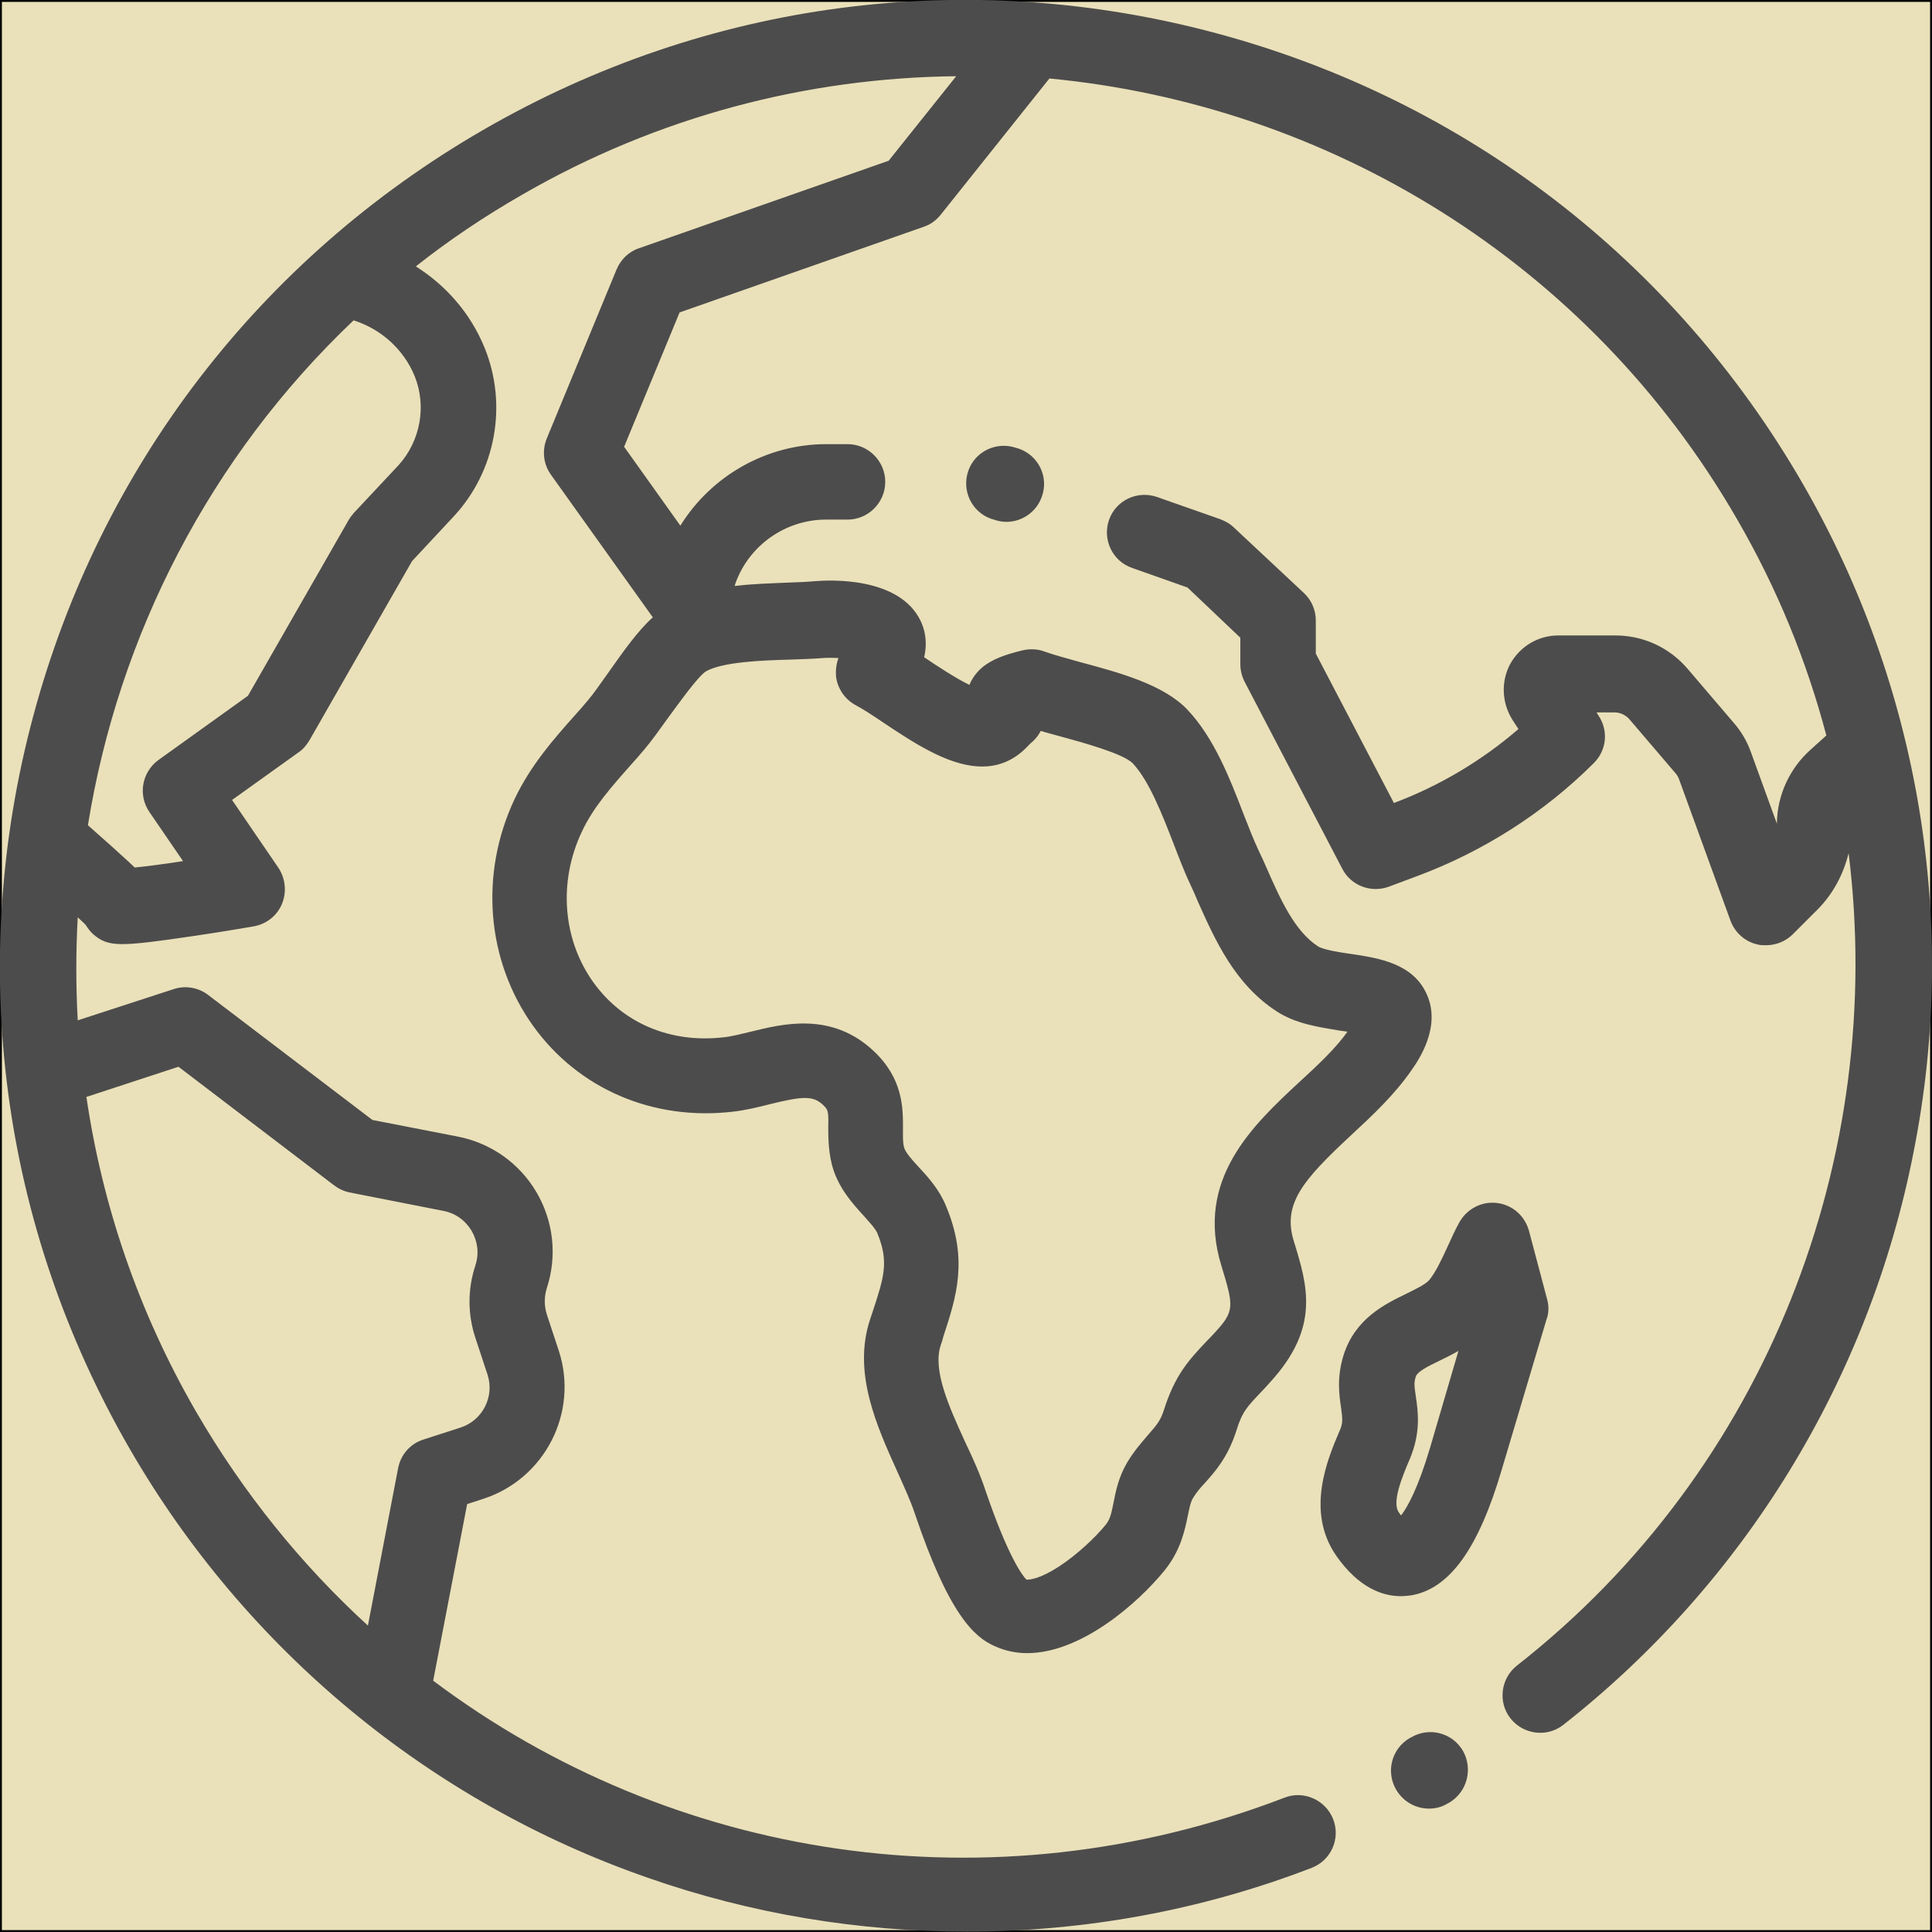
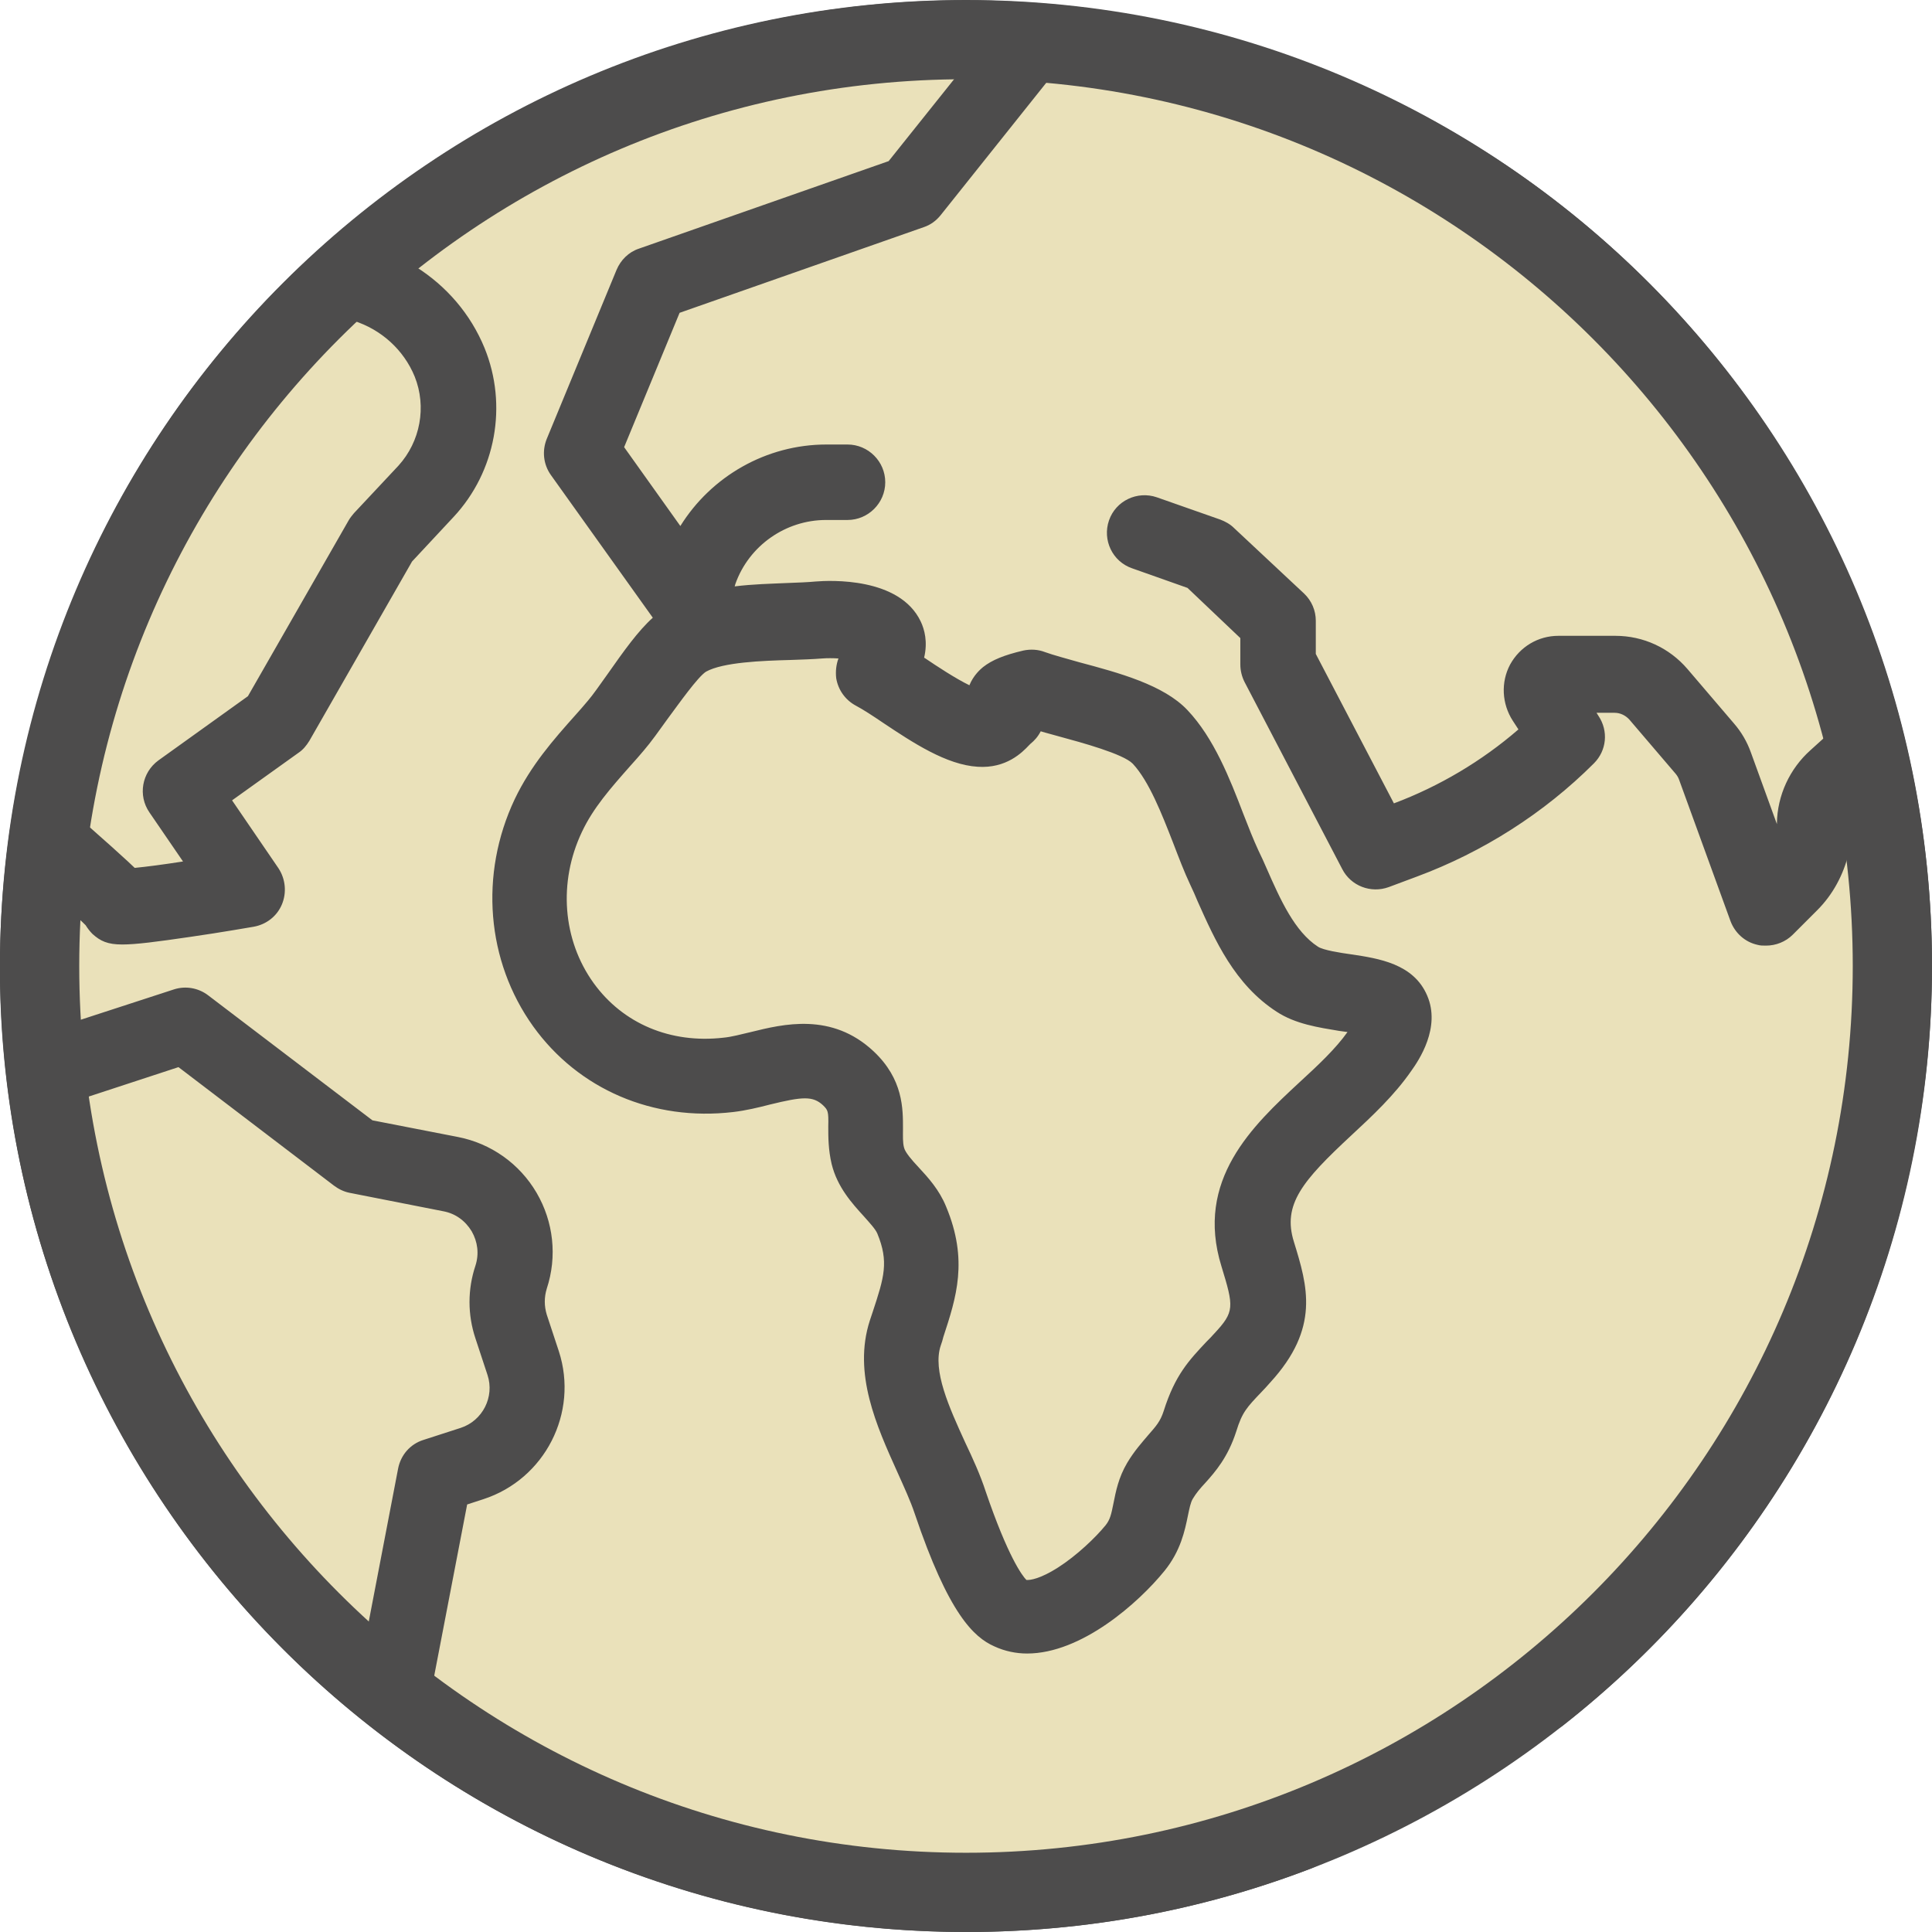
<svg xmlns="http://www.w3.org/2000/svg" version="1.1" id="Capa_1" x="0px" y="0px" viewBox="0 0 512 512" style="enable-background:new 0 0 512 512;" xml:space="preserve">
  <style type="text/css">
- 	.st0{fill:#EAE1BA;stroke:#000000;stroke-miterlimit:10;}
- 	.st1{fill:#4D4C4C;}
+ 	.st0{fill:#EAE1BA;stroke:#4D4C4C;stroke-width:21;stroke-miterlimit:10;}
+ 	.st1{fill:#EAE1BA;stroke:#000000;stroke-miterlimit:10;}
+ 	.st2{fill:#4D4C4C;}
</style>
-   <rect class="st0" width="512" height="512" />
-   <g>
-     <g>
-       <path class="st1" d="M387.7,464c-2.8-4.8-8.9-6.4-13.7-3.6l-0.4,0.2c-4.8,2.8-6.4,8.9-3.6,13.7c1.9,3.2,5.2,5,8.7,5    c1.7,0,3.4-0.4,5-1.4l0.4-0.2C388.8,474.9,390.4,468.8,387.7,464z" />
-     </g>
-   </g>
-   <g>
-     <g>
-       <path class="st1" d="M477.7,128.1C443.5,68.9,388.3,26.5,322.3,8.8s-135-8.6-194.2,25.6S26.5,123.8,8.8,189.8S0.2,324.8,34.4,384    c30.7,53.1,79.4,93.5,137.2,113.6c27.4,9.6,56,14.3,84.6,14.3c31.1,0,62.1-5.6,91.4-16.9c5.2-2,7.7-7.8,5.7-12.9    s-7.8-7.7-12.9-5.7c-78,30-162.5,16.4-225.6-31l9-46.8l4.3-1.4c16.3-5.3,25.3-22.9,20-39.2l-3.2-9.7c-0.7-2.3-0.7-4.6,0-6.9    c2.8-8.5,1.8-17.7-2.7-25.4c-4.5-7.7-12.1-13.1-20.9-14.8l-22.6-4.4l-43.5-33.1c-2.6-2-6-2.6-9.1-1.6l-25.5,8.3    c-0.5-9.1-0.5-18.2,0-27.3c1,0.9,1.7,1.6,2.1,2c0.5,0.8,1.1,1.6,1.8,2.3c2.1,1.9,4,2.8,7.9,2.8c3.6,0,9-0.7,17.9-2    c8.4-1.2,16.8-2.7,16.9-2.7c3.4-0.6,6.2-2.8,7.5-5.9c1.3-3.1,1-6.7-0.9-9.6l-12.3-18l17.6-12.6c1.2-0.8,2.1-1.9,2.9-3.2l27.2-47.5    l11-11.8c11.2-12,14.4-29.6,8.2-44.8c-3.7-9-10.1-16.4-18.2-21.5c8.7-6.9,18.1-13.2,28-18.9c36.3-21,76-31.1,115.2-31.5    l-17.9,22.4l-66.2,23.2c-2.7,0.9-4.8,3-5.9,5.6l-18.5,44.8c-1.3,3.2-0.9,6.8,1.1,9.6l27,37.8c-3.9,3.5-7.6,8.7-12.1,15.1    c-2,2.8-3.8,5.4-5.1,6.9c-1.1,1.3-2.2,2.6-3.3,3.8c-5.8,6.5-11.8,13.3-16.1,22.3c-9.4,19.9-7.5,42.9,4.9,60.2    c12,16.7,31.8,25.2,53,22.7c3.4-0.4,6.7-1.2,9.8-2c8.6-2.1,11.3-2.3,14,0.2c1.3,1.3,1.5,1.5,1.4,5.7c0,2.7,0,6.1,0.9,9.9    c1.5,6.1,5.4,10.4,8.5,13.8c1.5,1.7,3.1,3.4,3.6,4.6c3.1,7.5,1.8,11.6-1.2,20.7c-0.3,0.8-0.5,1.6-0.8,2.4    c-4.5,14,1.8,27.9,7.3,40.1c1.8,4,3.5,7.7,4.6,11c9,26.7,15.7,32.8,21.1,35.2c2.8,1.3,5.8,1.9,8.7,1.9c14.4,0,29.5-13.4,36.4-21.9    c4.3-5.3,5.4-10.7,6.2-14.6c0.4-1.9,0.7-3.5,1.3-4.5c0.9-1.5,1.9-2.7,3.3-4.2c2.7-3,6-6.8,8.2-13.6c1.6-5.2,2.8-6.4,6.8-10.6    c0.7-0.7,1.4-1.5,2.2-2.4c13.3-14.5,9.9-25.6,6.3-37.3c-3.1-9.9,2.3-16.2,15.2-28.2c5.6-5.2,11.4-10.6,15.9-17.1    c2-2.8,7.9-11.5,4.2-20c-3.6-8.4-12.8-9.8-20.2-10.9c-2.9-0.4-7.3-1.1-8.7-2c-6.2-4-10-12.5-13.6-20.7c-0.7-1.6-1.4-3.2-2.2-4.8    c-1.3-2.8-2.6-6.1-4-9.7c-3.6-9.4-7.8-20.1-14.8-27.5c-6.3-6.7-18.2-9.9-28.7-12.7c-3.5-1-6.9-1.9-9.1-2.7    c-1.8-0.7-3.8-0.8-5.7-0.4c-5.1,1.2-8.3,2.5-10.7,4.4c-0.6,0.5-2.5,2.1-3.6,4.8c-3.7-1.8-8.7-5.1-11.8-7.2c-0.1,0-0.1-0.1-0.2-0.1    c1-4.2,0.1-7.5-0.9-9.6c-5.6-11.8-24.1-10.9-27.8-10.6c-2.1,0.2-4.7,0.3-7.5,0.4c-4.4,0.2-9.2,0.3-14,0.9l0.2-0.7    c3.6-10.1,13.3-16.9,24-16.9h5.7c5.5,0,10-4.5,10-10s-4.5-10-10-10H219c-15.9,0-30.5,8.4-38.7,21.6l-14.9-20.9l14.7-35.6    l64.7-22.7c1.8-0.6,3.3-1.7,4.5-3.2l28.8-36.1c73.5,7,142.7,48.2,182.3,116.9c10.6,18.3,18.4,37.5,23.6,57.2l-4.2,3.8    c-5.5,4.9-8.8,12-8.9,19.4c0,0.1,0,0.2,0,0.2l-6.9-19c-1-2.8-2.5-5.4-4.5-7.7l-12.3-14.4c-4.8-5.6-11.7-8.8-19.1-8.8H413    c-5.4,0-10.2,2.9-12.8,7.6c-2.5,4.7-2.2,10.4,0.7,14.9l1.5,2.3c-9.7,8.4-21,15.1-33,19.6l-20.7-39.6v-8.8c0-2.7-1.1-5.3-3.1-7.2    L327,139.8c-1-1-2.3-1.7-3.6-2.2l-16.8-5.9c-5.2-1.8-10.9,0.9-12.7,6.1c-1.8,5.2,0.9,10.9,6.1,12.7l14.7,5.2l14,13.3v7    c0,1.6,0.4,3.2,1.1,4.6l25.9,49.6c2.3,4.5,7.6,6.5,12.3,4.8l7.5-2.8c17.5-6.5,33.7-16.8,46.9-30c3.4-3.4,3.9-8.6,1.2-12.6    l-0.5-0.8h4.8c1.5,0,2.9,0.7,3.9,1.8l12.3,14.4c0.4,0.5,0.7,1,0.9,1.6l13.6,37.4c1.2,3.2,3.9,5.6,7.2,6.3c0.7,0.2,1.4,0.2,2.2,0.2    c2.6,0,5.2-1,7.1-2.9l6.5-6.5c4.1-4.1,6.9-9.3,8.3-15c10,80.2-21.4,163.2-87.9,215.3c-4.3,3.4-5.1,9.7-1.7,14s9.7,5.1,14,1.7    c48-37.7,81-91.5,92.8-151.7C519.2,244.8,508.7,181.8,477.7,128.1z M47.3,282.7l41.2,31.4c1.2,0.9,2.6,1.6,4.1,1.9l24.9,4.9    c3.2,0.6,5.8,2.5,7.5,5.3c1.6,2.8,2,6,1,9.1c-2.1,6.3-2.1,13,0,19.3l3.2,9.7c1.9,5.8-1.3,12.1-7.1,14l-9.9,3.2    c-3.5,1.1-6,4-6.7,7.6l-8,41.7c-17.6-16.1-33-35.1-45.6-56.8c-15.3-26.5-24.8-54.7-29-83.3L47.3,282.7z M105.6,123.3l-11.8,12.6    c-0.5,0.6-1,1.2-1.4,1.9l-26.7,46.6l-23.7,17c-4.4,3.2-5.5,9.3-2.4,13.8l8.9,13c-5.1,0.8-9.7,1.4-12.8,1.7    c-0.6-0.6-1.2-1.1-1.8-1.7c-2.4-2.2-5.7-5.2-10.6-9.5c8.1-50.3,32.3-97.6,70.4-133.8c7.3,2.3,13.3,7.7,16.2,14.8    C113.1,107.7,111.4,116.9,105.6,123.3z M187.1,177.9c4.5-2.5,14.8-2.9,22.4-3.1c3-0.1,5.9-0.2,8.4-0.4c1.3-0.1,2.8-0.1,4.3,0    c-0.6,1.6-0.8,3.4-0.6,5.2c0.5,3.1,2.4,5.8,5.2,7.3c1.9,1,4.5,2.7,7.3,4.6c7.8,5.2,16.7,11.1,25,11.6c7.6,0.5,11.8-3.8,13.6-5.7    c0.1-0.1,0.3-0.3,0.4-0.4c1-0.8,2-1.9,2.7-3.3c1.6,0.5,3.3,0.9,5,1.4c5.9,1.6,16.9,4.6,19.4,7.2c4.3,4.6,7.7,13.3,10.7,21    c1.5,3.9,2.9,7.6,4.5,11c0.7,1.5,1.4,3,2,4.5c4.6,10.3,9.8,22,20.9,29.2c5,3.3,11.2,4.2,16.6,5.1c0.7,0.1,1.4,0.2,2.2,0.3    c-3.2,4.5-7.8,8.8-12.7,13.3c-12.4,11.5-27.8,25.9-20.7,48.8c3.3,10.8,3.5,12-1.9,17.8c-0.7,0.8-1.4,1.5-2.1,2.2    c-4.6,4.9-8.3,8.8-11.3,18.3c-0.9,2.8-2,4-4.1,6.4c-1.6,1.9-3.7,4.2-5.6,7.4c-2.3,3.9-3,7.6-3.6,10.6s-0.9,4.4-2.1,5.9    c-2.6,3.2-7.6,8-12.6,11.2c-4.7,3-7.4,3.4-8.4,3.3c-1.1-1.1-4.9-6.2-10.8-23.5c-1.4-4.3-3.4-8.7-5.4-12.9    c-4.3-9.4-8.7-19.1-6.5-25.7c0.3-0.8,0.5-1.5,0.7-2.3c3.4-10.4,6.7-20.3,0.7-34.6c-1.8-4.4-4.7-7.6-7.3-10.4    c-1.7-1.8-3.5-3.9-3.8-5.1c-0.4-1.4-0.3-3.1-0.3-5.1c0-5.2,0.1-13.1-7.8-20.5c-11.1-10.4-24-7.2-32.5-5.1    c-2.6,0.6-5.1,1.3-7.3,1.5c-14,1.6-26.6-3.7-34.4-14.5c-8.2-11.4-9.4-26.7-3.1-40c3-6.4,7.6-11.6,12.9-17.6c1.2-1.3,2.3-2.6,3.5-4    c1.9-2.2,4.1-5.3,6.4-8.5C179.9,186.4,184.9,179.3,187.1,177.9z" />
-     </g>
-   </g>
-   <g>
-     <g>
-       <path class="st1" d="M410,344.3l-4.8-18.1c-1.1-4-4.4-6.9-8.5-7.4s-8,1.6-10,5.2c-1.1,2-2.1,4.2-3,6.2c-1.6,3.5-3.3,7.1-5,9.1    c-1,1.1-3.5,2.3-5.9,3.5c-5.8,2.8-13.6,6.6-16.7,16.2c-1.9,6-1.2,10.7-0.7,14.1c0.4,3,0.5,4-0.3,5.9l-0.1,0.2    c-3.2,7.5-9.1,21.4-0.8,33.2c5.9,8.4,12.2,10.6,17,10.6c0.9,0,1.8-0.1,2.7-0.2c10.2-1.7,17.9-12.3,24.1-33.4l11.8-39.6    C410.5,347.9,410.5,346.1,410,344.3z M379,383.6c-3.2,10.8-6,15.8-7.7,18c-0.2-0.2-0.4-0.5-0.6-0.8c-1.9-2.7,0.9-9.4,2.8-13.9    l0.1-0.2c3-7.2,2.2-12.6,1.6-16.7c-0.4-2.6-0.5-3.7,0-5.2c0.4-1.2,2.7-2.5,6.3-4.2c1.6-0.8,3.3-1.6,5-2.6L379,383.6z" />
-     </g>
-   </g>
-   <g>
-     <g>
-       <path class="st1" d="M270,118.9l-0.7-0.2c-5.2-1.8-10.9,0.9-12.7,6.1c-1.8,5.2,0.9,10.9,6.1,12.7l0.7,0.2c1.1,0.4,2.2,0.6,3.3,0.6    c4.1,0,8-2.6,9.4-6.7C278,126.4,275.2,120.7,270,118.9z" />
-     </g>
-   </g>
+   <circle class="st0" cx="256" cy="256" r="245.5" />
+   <rect x="847.3" y="271.3" class="st1" width="512" height="512" />
+   <path class="st2" d="M477.7,128.2C443.5,69,388.3,26.6,322.3,8.9s-135-8.6-194.2,25.6S26.5,123.9,8.8,189.9s-8.6,135,25.6,194.2  c30.7,53.1,79.4,93.5,137.2,113.6c27.4,9.6,56,14.3,84.6,14.3c31.1,0,62.1-5.6,91.4-16.9c5.2-2,7.7-7.8,5.7-12.9s-7.8-7.7-12.9-5.7  c-78,30-162.5,16.4-225.6-31l9-46.8l4.3-1.4c16.3-5.3,25.3-22.9,20-39.2l-3.2-9.7c-0.7-2.3-0.7-4.6,0-6.9c2.8-8.5,1.8-17.7-2.7-25.4  c-4.5-7.7-12.1-13.1-20.9-14.8l-22.6-4.4l-43.5-33.1c-2.6-2-6-2.6-9.1-1.6l-25.5,8.3c-0.5-9.1-0.5-18.2,0-27.3c1,0.9,1.7,1.6,2.1,2  c0.5,0.8,1.1,1.6,1.8,2.3c2.1,1.9,4,2.8,7.9,2.8c3.6,0,9-0.7,17.9-2c8.4-1.2,16.8-2.7,16.9-2.7c3.4-0.6,6.2-2.8,7.5-5.9  c1.3-3.1,1-6.7-0.9-9.6l-12.3-18l17.6-12.6c1.2-0.8,2.1-1.9,2.9-3.2l27.2-47.5l11-11.8c11.2-12,14.4-29.6,8.2-44.8  c-3.7-9-10.1-16.4-18.2-21.5c8.7-6.9,18.1-13.2,28-18.9c36.3-21,76-31.1,115.2-31.5l-17.9,22.4l-66.2,23.2c-2.7,0.9-4.8,3-5.9,5.6  l-18.5,44.8c-1.3,3.2-0.9,6.8,1.1,9.6l27,37.8c-3.9,3.5-7.6,8.7-12.1,15.1c-2,2.8-3.8,5.4-5.1,6.9c-1.1,1.3-2.2,2.6-3.3,3.8  c-5.8,6.5-11.8,13.3-16.1,22.3c-9.4,19.9-7.5,42.9,4.9,60.2c12,16.7,31.8,25.2,53,22.7c3.4-0.4,6.7-1.2,9.8-2  c8.6-2.1,11.3-2.3,14,0.2c1.3,1.3,1.5,1.5,1.4,5.7c0,2.7,0,6.1,0.9,9.9c1.5,6.1,5.4,10.4,8.5,13.8c1.5,1.7,3.1,3.4,3.6,4.6  c3.1,7.5,1.8,11.6-1.2,20.7c-0.3,0.8-0.5,1.6-0.8,2.4c-4.5,14,1.8,27.9,7.3,40.1c1.8,4,3.5,7.7,4.6,11c9,26.7,15.7,32.8,21.1,35.2  c2.8,1.3,5.8,1.9,8.7,1.9c14.4,0,29.5-13.4,36.4-21.9c4.3-5.3,5.4-10.7,6.2-14.6c0.4-1.9,0.7-3.5,1.3-4.5c0.9-1.5,1.9-2.7,3.3-4.2  c2.7-3,6-6.8,8.2-13.6c1.6-5.2,2.8-6.4,6.8-10.6c0.7-0.7,1.4-1.5,2.2-2.4c13.3-14.5,9.9-25.6,6.3-37.3c-3.1-9.9,2.3-16.2,15.2-28.2  c5.6-5.2,11.4-10.6,15.9-17.1c2-2.8,7.9-11.5,4.2-20c-3.6-8.4-12.8-9.8-20.2-10.9c-2.9-0.4-7.3-1.1-8.7-2c-6.2-4-10-12.5-13.6-20.7  c-0.7-1.6-1.4-3.2-2.2-4.8c-1.3-2.8-2.6-6.1-4-9.7c-3.6-9.4-7.8-20.1-14.8-27.5c-6.3-6.7-18.2-9.9-28.7-12.7c-3.5-1-6.9-1.9-9.1-2.7  c-1.8-0.7-3.8-0.8-5.7-0.4c-5.1,1.2-8.3,2.5-10.7,4.4c-0.6,0.5-2.5,2.1-3.6,4.8c-3.7-1.8-8.7-5.1-11.8-7.2c-0.1,0-0.1-0.1-0.2-0.1  c1-4.2,0.1-7.5-0.9-9.6c-5.6-11.8-24.1-10.9-27.8-10.6c-2.1,0.2-4.7,0.3-7.5,0.4c-4.4,0.2-9.2,0.3-14,0.9l0.2-0.7  c3.6-10.1,13.3-16.9,24-16.9h5.7c5.5,0,10-4.5,10-10s-4.5-10-10-10H219c-15.9,0-30.5,8.4-38.7,21.6l-14.9-20.9l14.7-35.6l64.7-22.7  c1.8-0.6,3.3-1.7,4.5-3.2l28.8-36.1c73.5,7,142.7,48.2,182.3,116.9c10.6,18.3,18.4,37.5,23.6,57.2l-4.2,3.8  c-5.5,4.9-8.8,12-8.9,19.4c0,0.1,0,0.2,0,0.2l-6.9-19c-1-2.8-2.5-5.4-4.5-7.7l-12.3-14.4c-4.8-5.6-11.7-8.8-19.1-8.8H413  c-5.4,0-10.2,2.9-12.8,7.6c-2.5,4.7-2.2,10.4,0.7,14.9l1.5,2.3c-9.7,8.4-21,15.1-33,19.6l-20.7-39.6v-8.8c0-2.7-1.1-5.3-3.1-7.2  L327,139.9c-1-1-2.3-1.7-3.6-2.2l-16.8-5.9c-5.2-1.8-10.9,0.9-12.7,6.1c-1.8,5.2,0.9,10.9,6.1,12.7l14.7,5.2l14,13.3v7  c0,1.6,0.4,3.2,1.1,4.6l25.9,49.6c2.3,4.5,7.6,6.5,12.3,4.8l7.5-2.8c17.5-6.5,33.7-16.8,46.9-30c3.4-3.4,3.9-8.6,1.2-12.6l-0.5-0.8  h4.8c1.5,0,2.9,0.7,3.9,1.8l12.3,14.4c0.4,0.5,0.7,1,0.9,1.6l13.6,37.4c1.2,3.2,3.9,5.6,7.2,6.3c0.7,0.2,1.4,0.2,2.2,0.2  c2.6,0,5.2-1,7.1-2.9l6.5-6.5c4.1-4.1,6.9-9.3,8.3-15c10,80.2-21.4,163.2-87.9,215.3c-4.3,3.4-5.1,9.7-1.7,14s9.7,5.1,14,1.7  c48-37.7,81-91.5,92.8-151.7C519.2,244.9,508.7,181.9,477.7,128.2z M47.3,282.8l41.2,31.4c1.2,0.9,2.6,1.6,4.1,1.9l24.9,4.9  c3.2,0.6,5.8,2.5,7.5,5.3c1.6,2.8,2,6,1,9.1c-2.1,6.3-2.1,13,0,19.3l3.2,9.7c1.9,5.8-1.3,12.1-7.1,14l-9.9,3.2c-3.5,1.1-6,4-6.7,7.6  l-8,41.7c-17.6-16.1-33-35.1-45.6-56.8c-15.3-26.5-24.8-54.7-29-83.3L47.3,282.8z M105.6,123.4L93.8,136c-0.5,0.6-1,1.2-1.4,1.9  l-26.7,46.6l-23.7,17c-4.4,3.2-5.5,9.3-2.4,13.8l8.9,13c-5.1,0.8-9.7,1.4-12.8,1.7c-0.6-0.6-1.2-1.1-1.8-1.7  c-2.4-2.2-5.7-5.2-10.6-9.5c8.1-50.3,32.3-97.6,70.4-133.8c7.3,2.3,13.3,7.7,16.2,14.8C113.1,107.8,111.4,117,105.6,123.4z   M187.1,178c4.5-2.5,14.8-2.9,22.4-3.1c3-0.1,5.9-0.2,8.4-0.4c1.3-0.1,2.8-0.1,4.3,0c-0.6,1.6-0.8,3.4-0.6,5.2  c0.5,3.1,2.4,5.8,5.2,7.3c1.9,1,4.5,2.7,7.3,4.6c7.8,5.2,16.7,11.1,25,11.6c7.6,0.5,11.8-3.8,13.6-5.7c0.1-0.1,0.3-0.3,0.4-0.4  c1-0.8,2-1.9,2.7-3.3c1.6,0.5,3.3,0.9,5,1.4c5.9,1.6,16.9,4.6,19.4,7.2c4.3,4.6,7.7,13.3,10.7,21c1.5,3.9,2.9,7.6,4.5,11  c0.7,1.5,1.4,3,2,4.5c4.6,10.3,9.8,22,20.9,29.2c5,3.3,11.2,4.2,16.6,5.1c0.7,0.1,1.4,0.2,2.2,0.3c-3.2,4.5-7.8,8.8-12.7,13.3  c-12.4,11.5-27.8,25.9-20.7,48.8c3.3,10.8,3.5,12-1.9,17.8c-0.7,0.8-1.4,1.5-2.1,2.2c-4.6,4.9-8.3,8.8-11.3,18.3  c-0.9,2.8-2,4-4.1,6.4c-1.6,1.9-3.7,4.2-5.6,7.4c-2.3,3.9-3,7.6-3.6,10.6s-0.9,4.4-2.1,5.9c-2.6,3.2-7.6,8-12.6,11.2  c-4.7,3-7.4,3.4-8.4,3.3c-1.1-1.1-4.9-6.2-10.8-23.5c-1.4-4.3-3.4-8.7-5.4-12.9c-4.3-9.4-8.7-19.1-6.5-25.7c0.3-0.8,0.5-1.5,0.7-2.3  c3.4-10.4,6.7-20.3,0.7-34.6c-1.8-4.4-4.7-7.6-7.3-10.4c-1.7-1.8-3.5-3.9-3.8-5.1c-0.4-1.4-0.3-3.1-0.3-5.1c0-5.2,0.1-13.1-7.8-20.5  c-11.1-10.4-24-7.2-32.5-5.1c-2.6,0.6-5.1,1.3-7.3,1.5c-14,1.6-26.6-3.7-34.4-14.5c-8.2-11.4-9.4-26.7-3.1-40  c3-6.4,7.6-11.6,12.9-17.6c1.2-1.3,2.3-2.6,3.5-4c1.9-2.2,4.1-5.3,6.4-8.5C179.9,186.5,184.9,179.4,187.1,178z" />
</svg>
